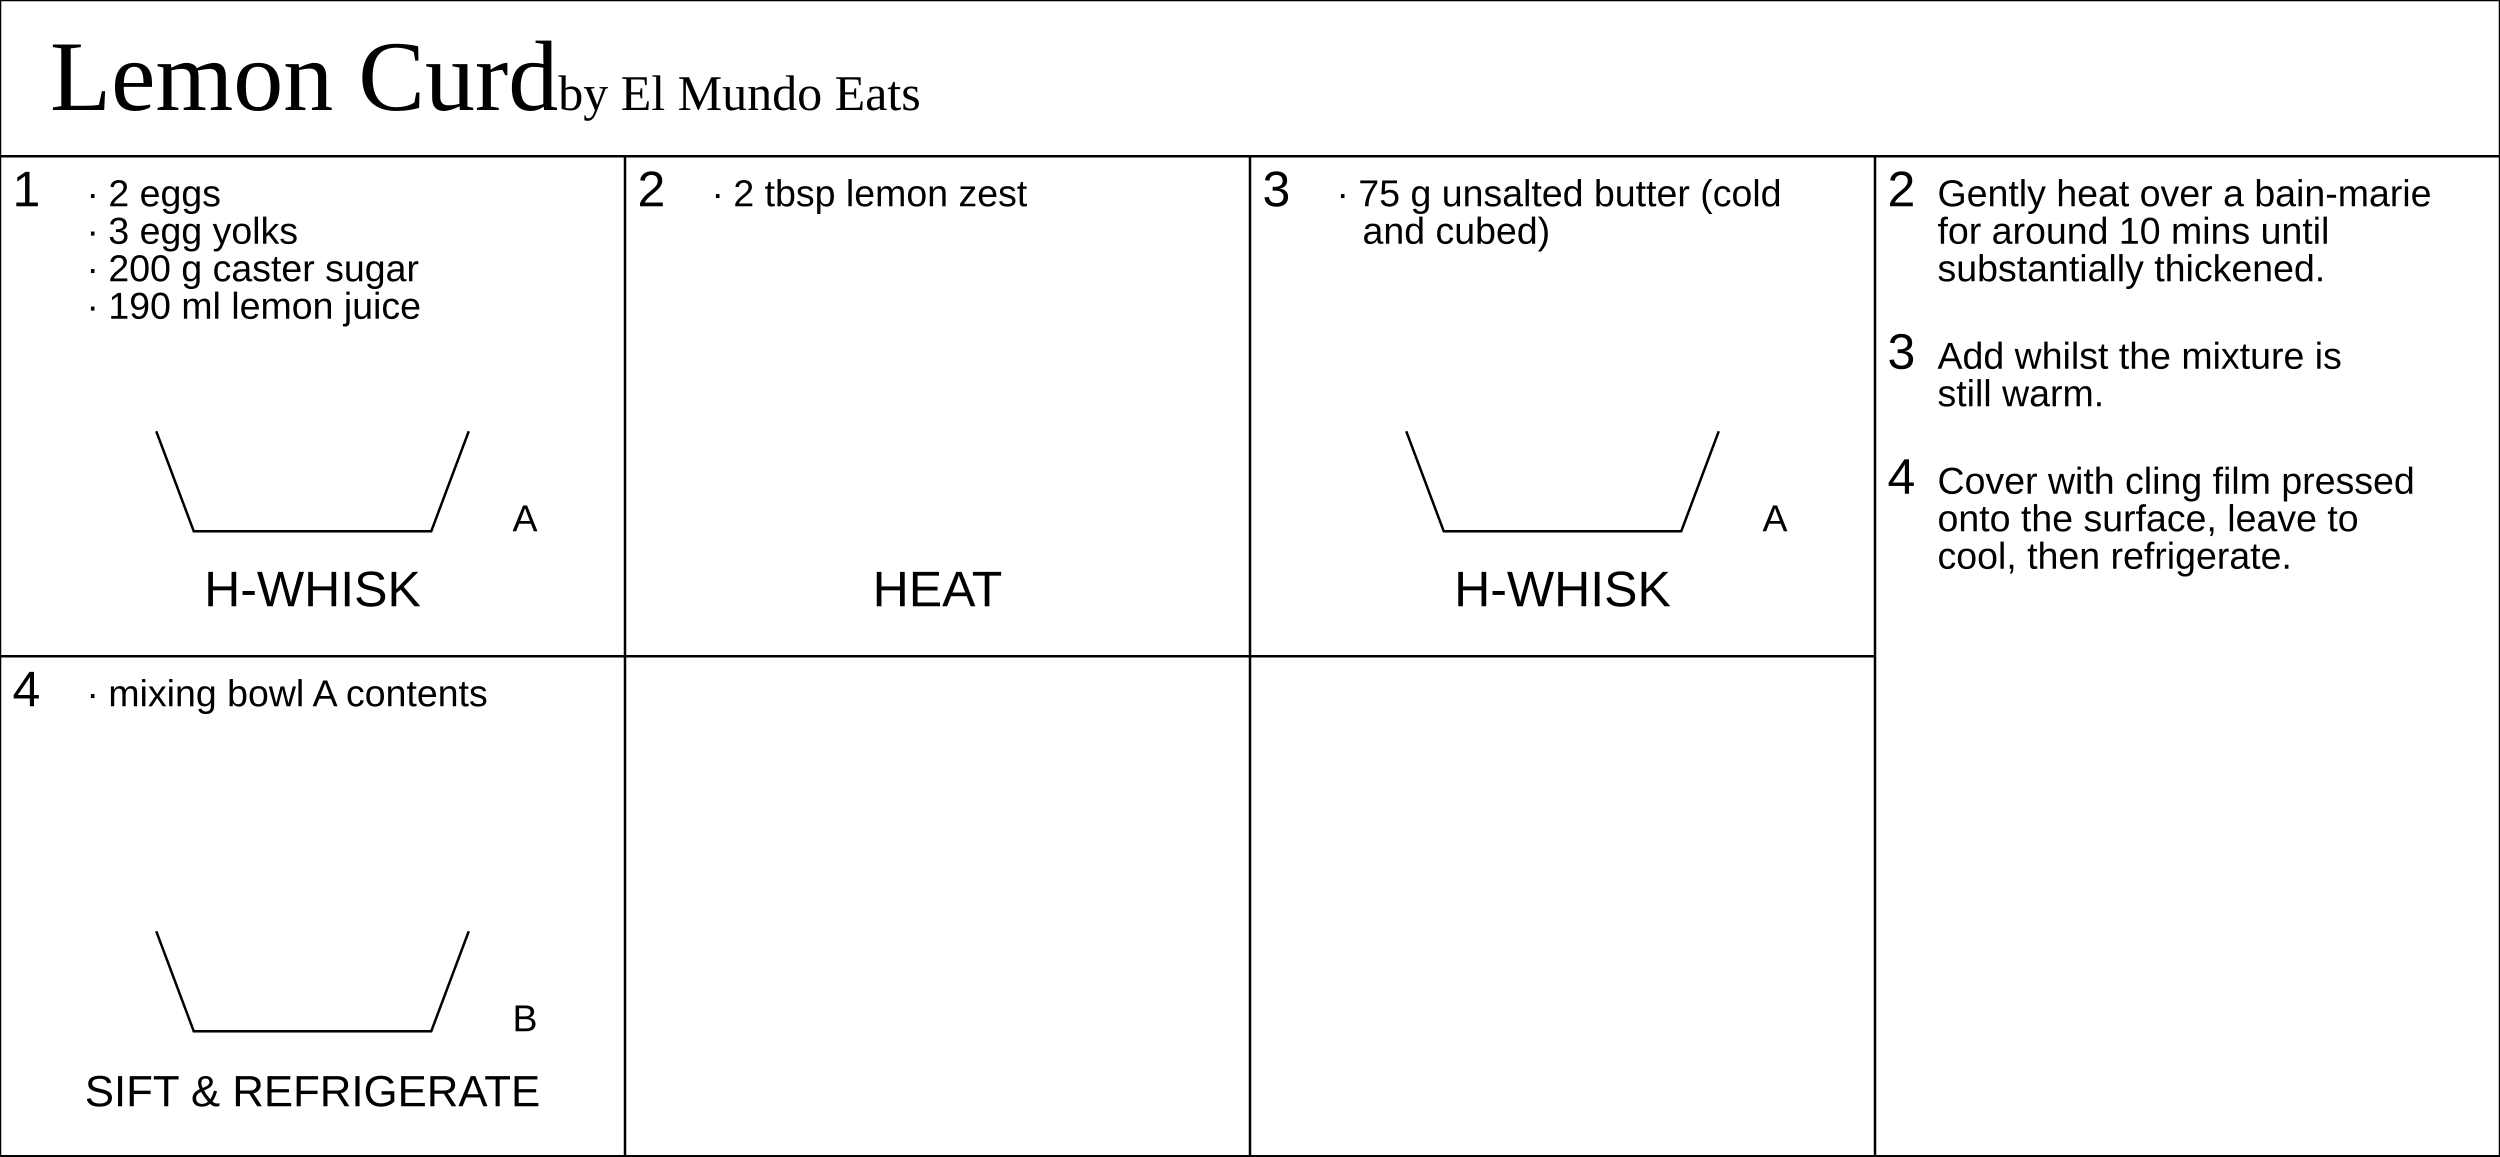
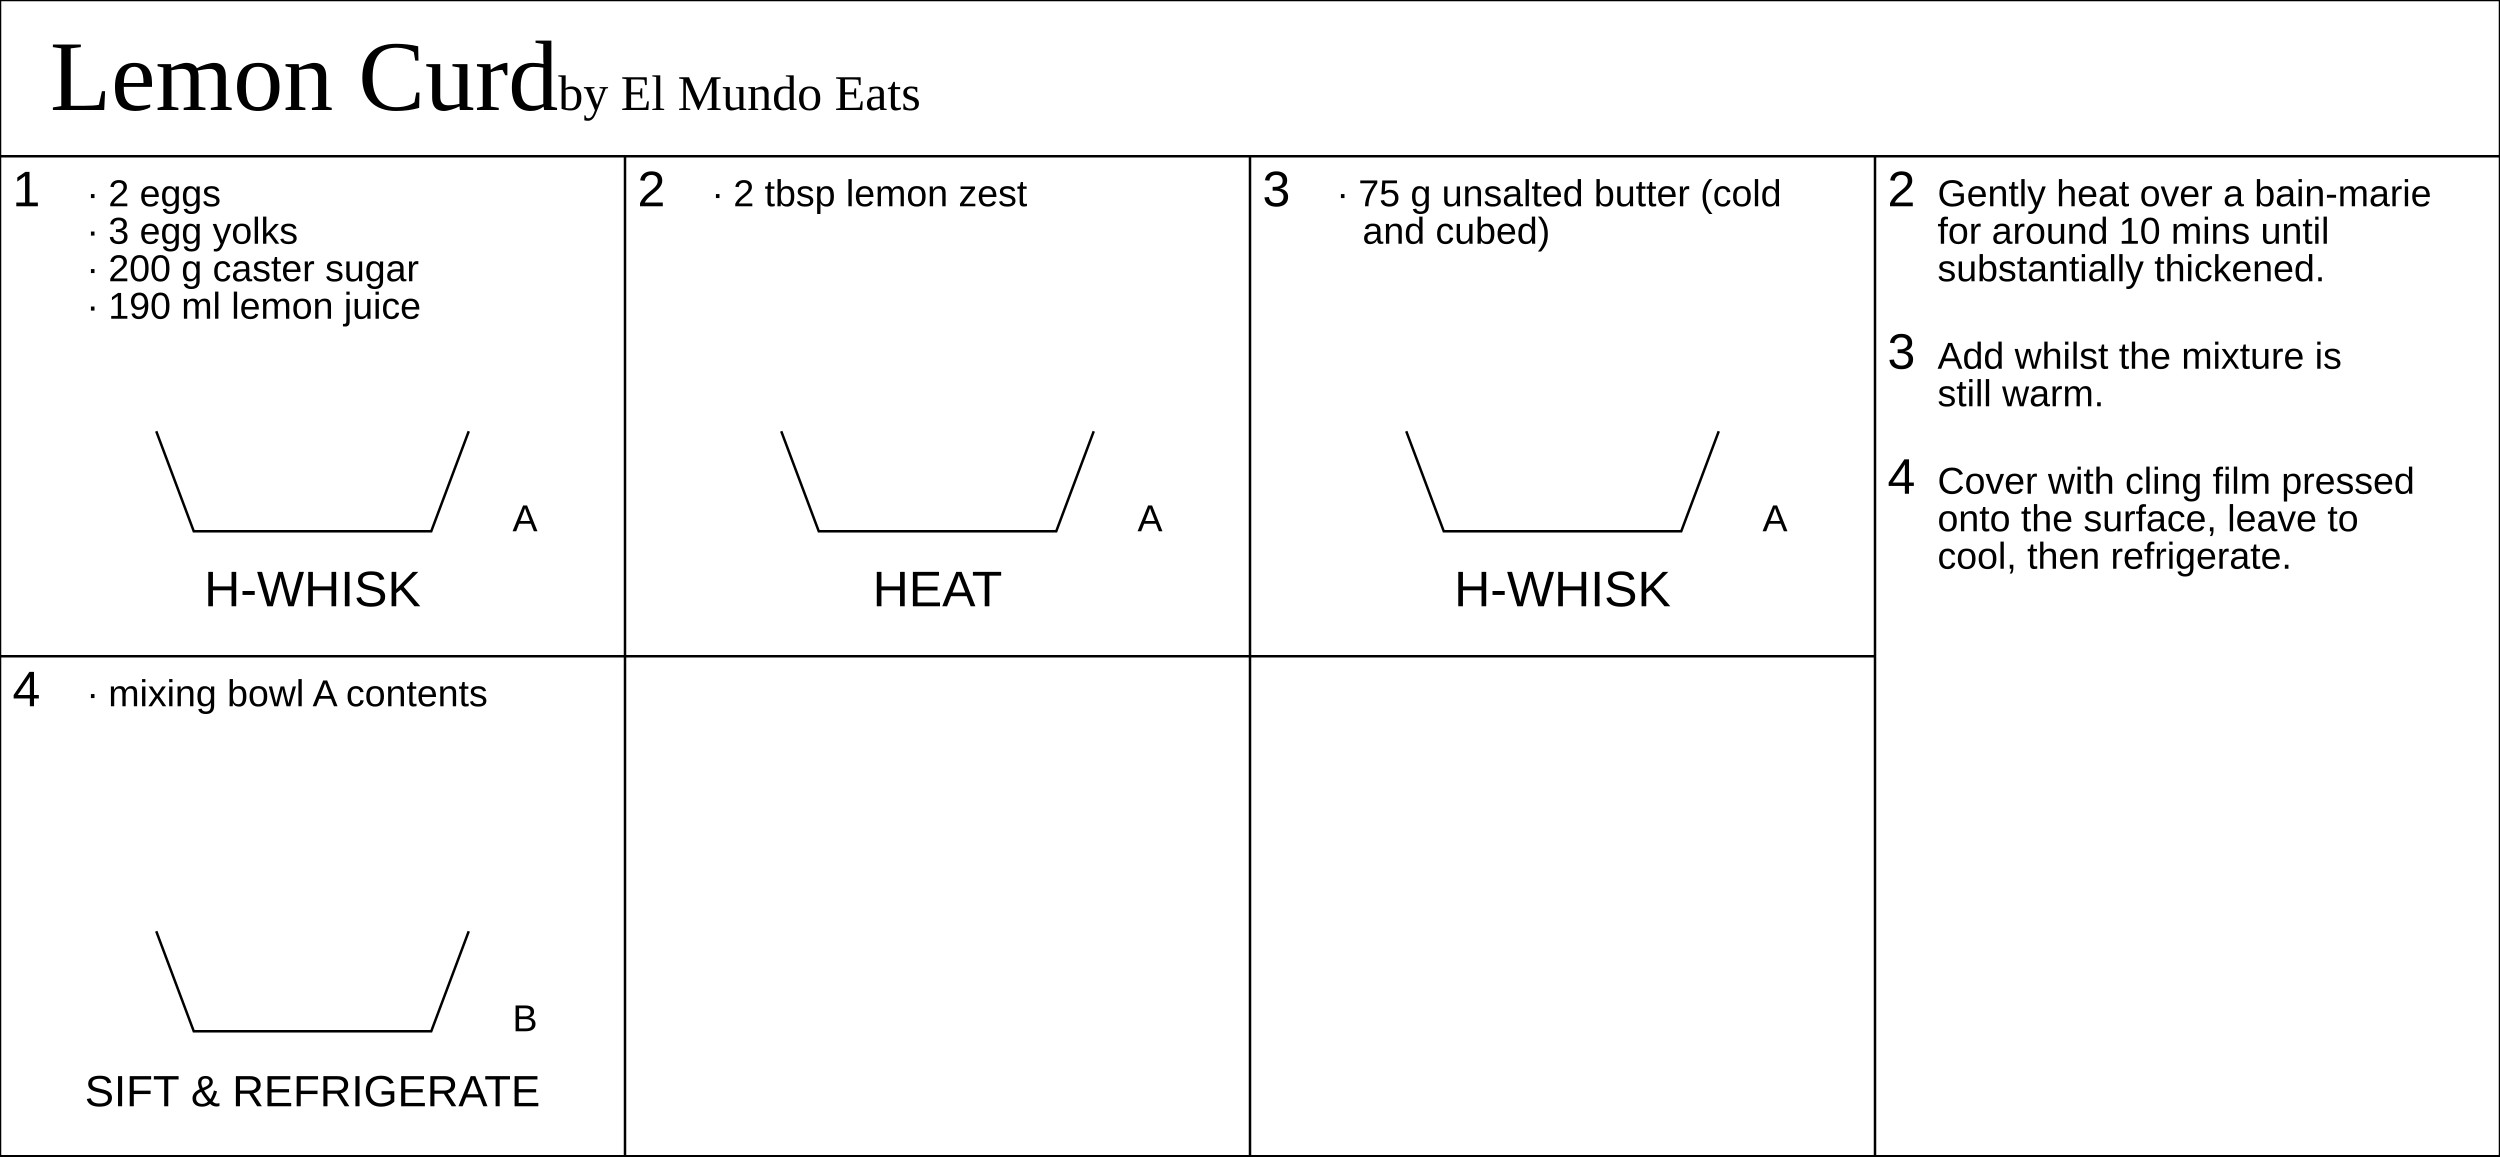
<svg xmlns="http://www.w3.org/2000/svg" width="2000" height="925.0">
  <text x="40.0" y="88.0" font-size="80">
Lemon Curd<tspan font-size="40">  by El Mundo Eats</tspan>
  </text>
  <polyline points="0,0 0,925.0 " style="fill:none;stroke:black;stroke-width:2" />
  <polyline points="2000,0 2000,925.0 " style="fill:none;stroke:black;stroke-width:2" />
  <polyline points="500,125.0 500,925.0 " style="fill:none;stroke:black;stroke-width:2" />
  <polyline points="1000,125.0 1000,925.0 " style="fill:none;stroke:black;stroke-width:2" />
  <polyline points="1500,125.0 1500,925.0 " style="fill:none;stroke:black;stroke-width:2" />
  <polyline points="0,0 2000,0 " style="fill:none;stroke:black;stroke-width:2" />
  <polyline points="0,125.0 2000,125.0 " style="fill:none;stroke:black;stroke-width:2" />
  <polyline points="0,925.0 2000,925.0 " style="fill:none;stroke:black;stroke-width:2" />
  <polyline points="0,525.0 1500,525.0 " style="fill:none;stroke:black;stroke-width:2" />
  <text x="10.0" y="165.0" text-anchor="left" style="font-family:Arial;font-size:40"> 
1 </text>
  <text x="70.0" y="165.0" text-anchor="left" style="font-family:Arial;font-size:30"> 
∙ 2 eggs </text>
  <text x="70.0" y="195.0" text-anchor="left" style="font-family:Arial;font-size:30"> 
∙ 3 egg yolks </text>
  <text x="70.0" y="225.0" text-anchor="left" style="font-family:Arial;font-size:30"> 
∙ 200 g caster sugar </text>
  <text x="70.0" y="255.0" text-anchor="left" style="font-family:Arial;font-size:30"> 
∙ 190 ml lemon juice </text>
  <polyline points="125.0,345.0 155.0,425.0 345.0,425.0 375.0,345.0" style="fill:none;stroke:black;stroke-width:2" />
  <text x="410.0" y="425.0" text-anchor="left" style="font-family:Arial;font-size:30"> 
A </text>
  <text x="250.0" y="485.0" text-anchor="middle" style="font-family:Arial;font-size:40"> 
H-WHISK </text>
  <text x="510.0" y="165.0" text-anchor="left" style="font-family:Arial;font-size:40"> 
2 </text>
  <text x="570.0" y="165.0" text-anchor="left" style="font-family:Arial;font-size:30"> 
∙ 2 tbsp lemon zest </text>
+   <polyline points="625.0,345.0 655.0,425.0 845.0,425.0 875.0,345.0" style="fill:none;stroke:black;stroke-width:2" />
+   <text x="910.0" y="425.0" text-anchor="left" style="font-family:Arial;font-size:30"> 
+ A </text>
  <text x="750.0" y="485.0" text-anchor="middle" style="font-family:Arial;font-size:40"> 
HEAT </text>
  <text x="1510.0" y="165.0" text-anchor="left" style="font-family:Arial;font-size:40"> 
2 </text>
  <text x="1550.0" y="165.0" text-anchor="left" style="font-family:Arial;font-size:30"> 
Gently heat over a bain-marie </text>
  <text x="1550.0" y="195.0" text-anchor="left" style="font-family:Arial;font-size:30"> 
for around 10 mins until </text>
  <text x="1550.0" y="225.0" text-anchor="left" style="font-family:Arial;font-size:30"> 
substantially thickened. </text>
  <text x="1010.0" y="165.0" text-anchor="left" style="font-family:Arial;font-size:40"> 
3 </text>
  <text x="1070.0" y="165.0" text-anchor="left" style="font-family:Arial;font-size:30"> 
∙ 75 g unsalted butter (cold </text>
  <text x="1090.0" y="195.0" text-anchor="left" style="font-family:Arial;font-size:30"> 
and cubed) </text>
  <polyline points="1125.0,345.0 1155.0,425.0 1345.0,425.0 1375.0,345.0" style="fill:none;stroke:black;stroke-width:2" />
  <text x="1410.0" y="425.0" text-anchor="left" style="font-family:Arial;font-size:30"> 
A </text>
  <text x="1250.0" y="485.0" text-anchor="middle" style="font-family:Arial;font-size:40"> 
H-WHISK </text>
  <text x="1510.0" y="295.0" text-anchor="left" style="font-family:Arial;font-size:40"> 
3 </text>
  <text x="1550.0" y="295.0" text-anchor="left" style="font-family:Arial;font-size:30"> 
Add whilst the mixture is </text>
  <text x="1550.0" y="325.0" text-anchor="left" style="font-family:Arial;font-size:30"> 
still warm. </text>
  <text x="10.0" y="565.0" text-anchor="left" style="font-family:Arial;font-size:40"> 
4 </text>
  <text x="70.0" y="565.0" text-anchor="left" style="font-family:Arial;font-size:30"> 
∙ mixing bowl A contents </text>
  <polyline points="125.0,745.0 155.0,825.0 345.0,825.0 375.0,745.0" style="fill:none;stroke:black;stroke-width:2" />
  <text x="410.0" y="825.0" text-anchor="left" style="font-family:Arial;font-size:30"> 
B </text>
  <text x="250.0" y="885.0" text-anchor="middle" style="font-family:Arial;font-size:35"> 
SIFT &amp; REFRIGERATE </text>
  <text x="1510.0" y="395.0" text-anchor="left" style="font-family:Arial;font-size:40"> 
4 </text>
  <text x="1550.0" y="395.0" text-anchor="left" style="font-family:Arial;font-size:30"> 
Cover with cling film pressed </text>
  <text x="1550.0" y="425.0" text-anchor="left" style="font-family:Arial;font-size:30"> 
onto the surface, leave to </text>
  <text x="1550.0" y="455.0" text-anchor="left" style="font-family:Arial;font-size:30"> 
cool, then refrigerate. </text>
</svg>
